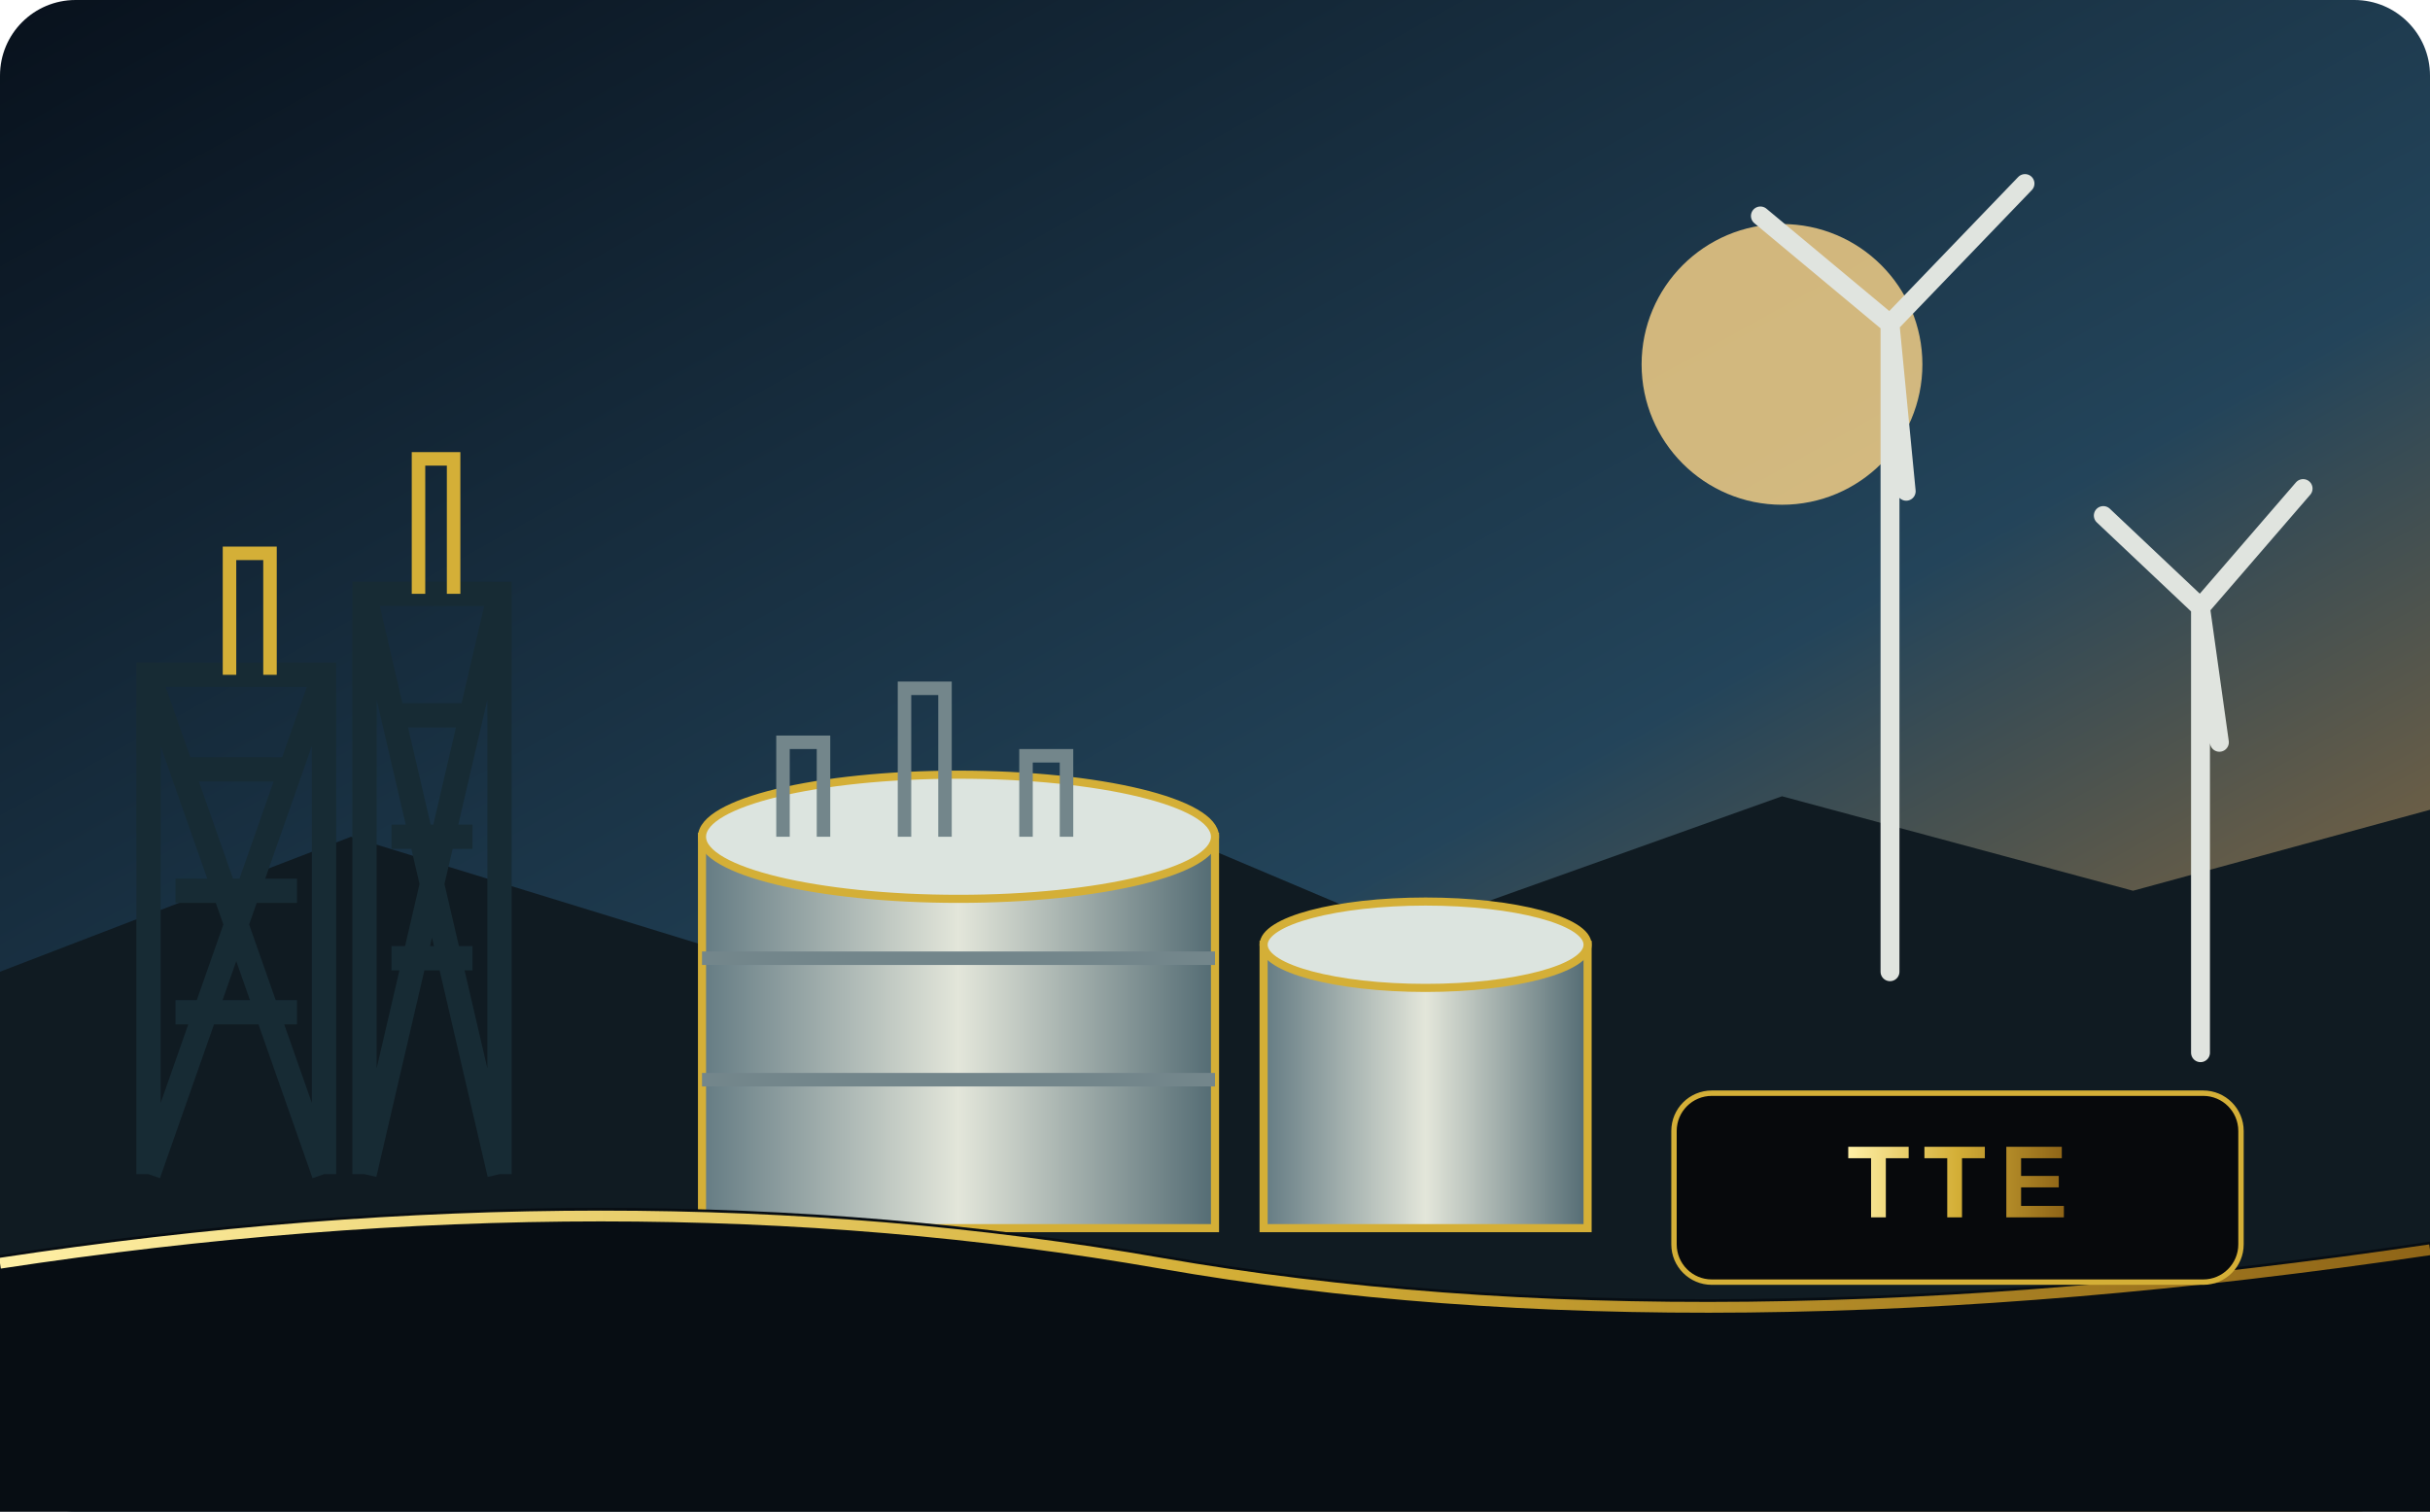
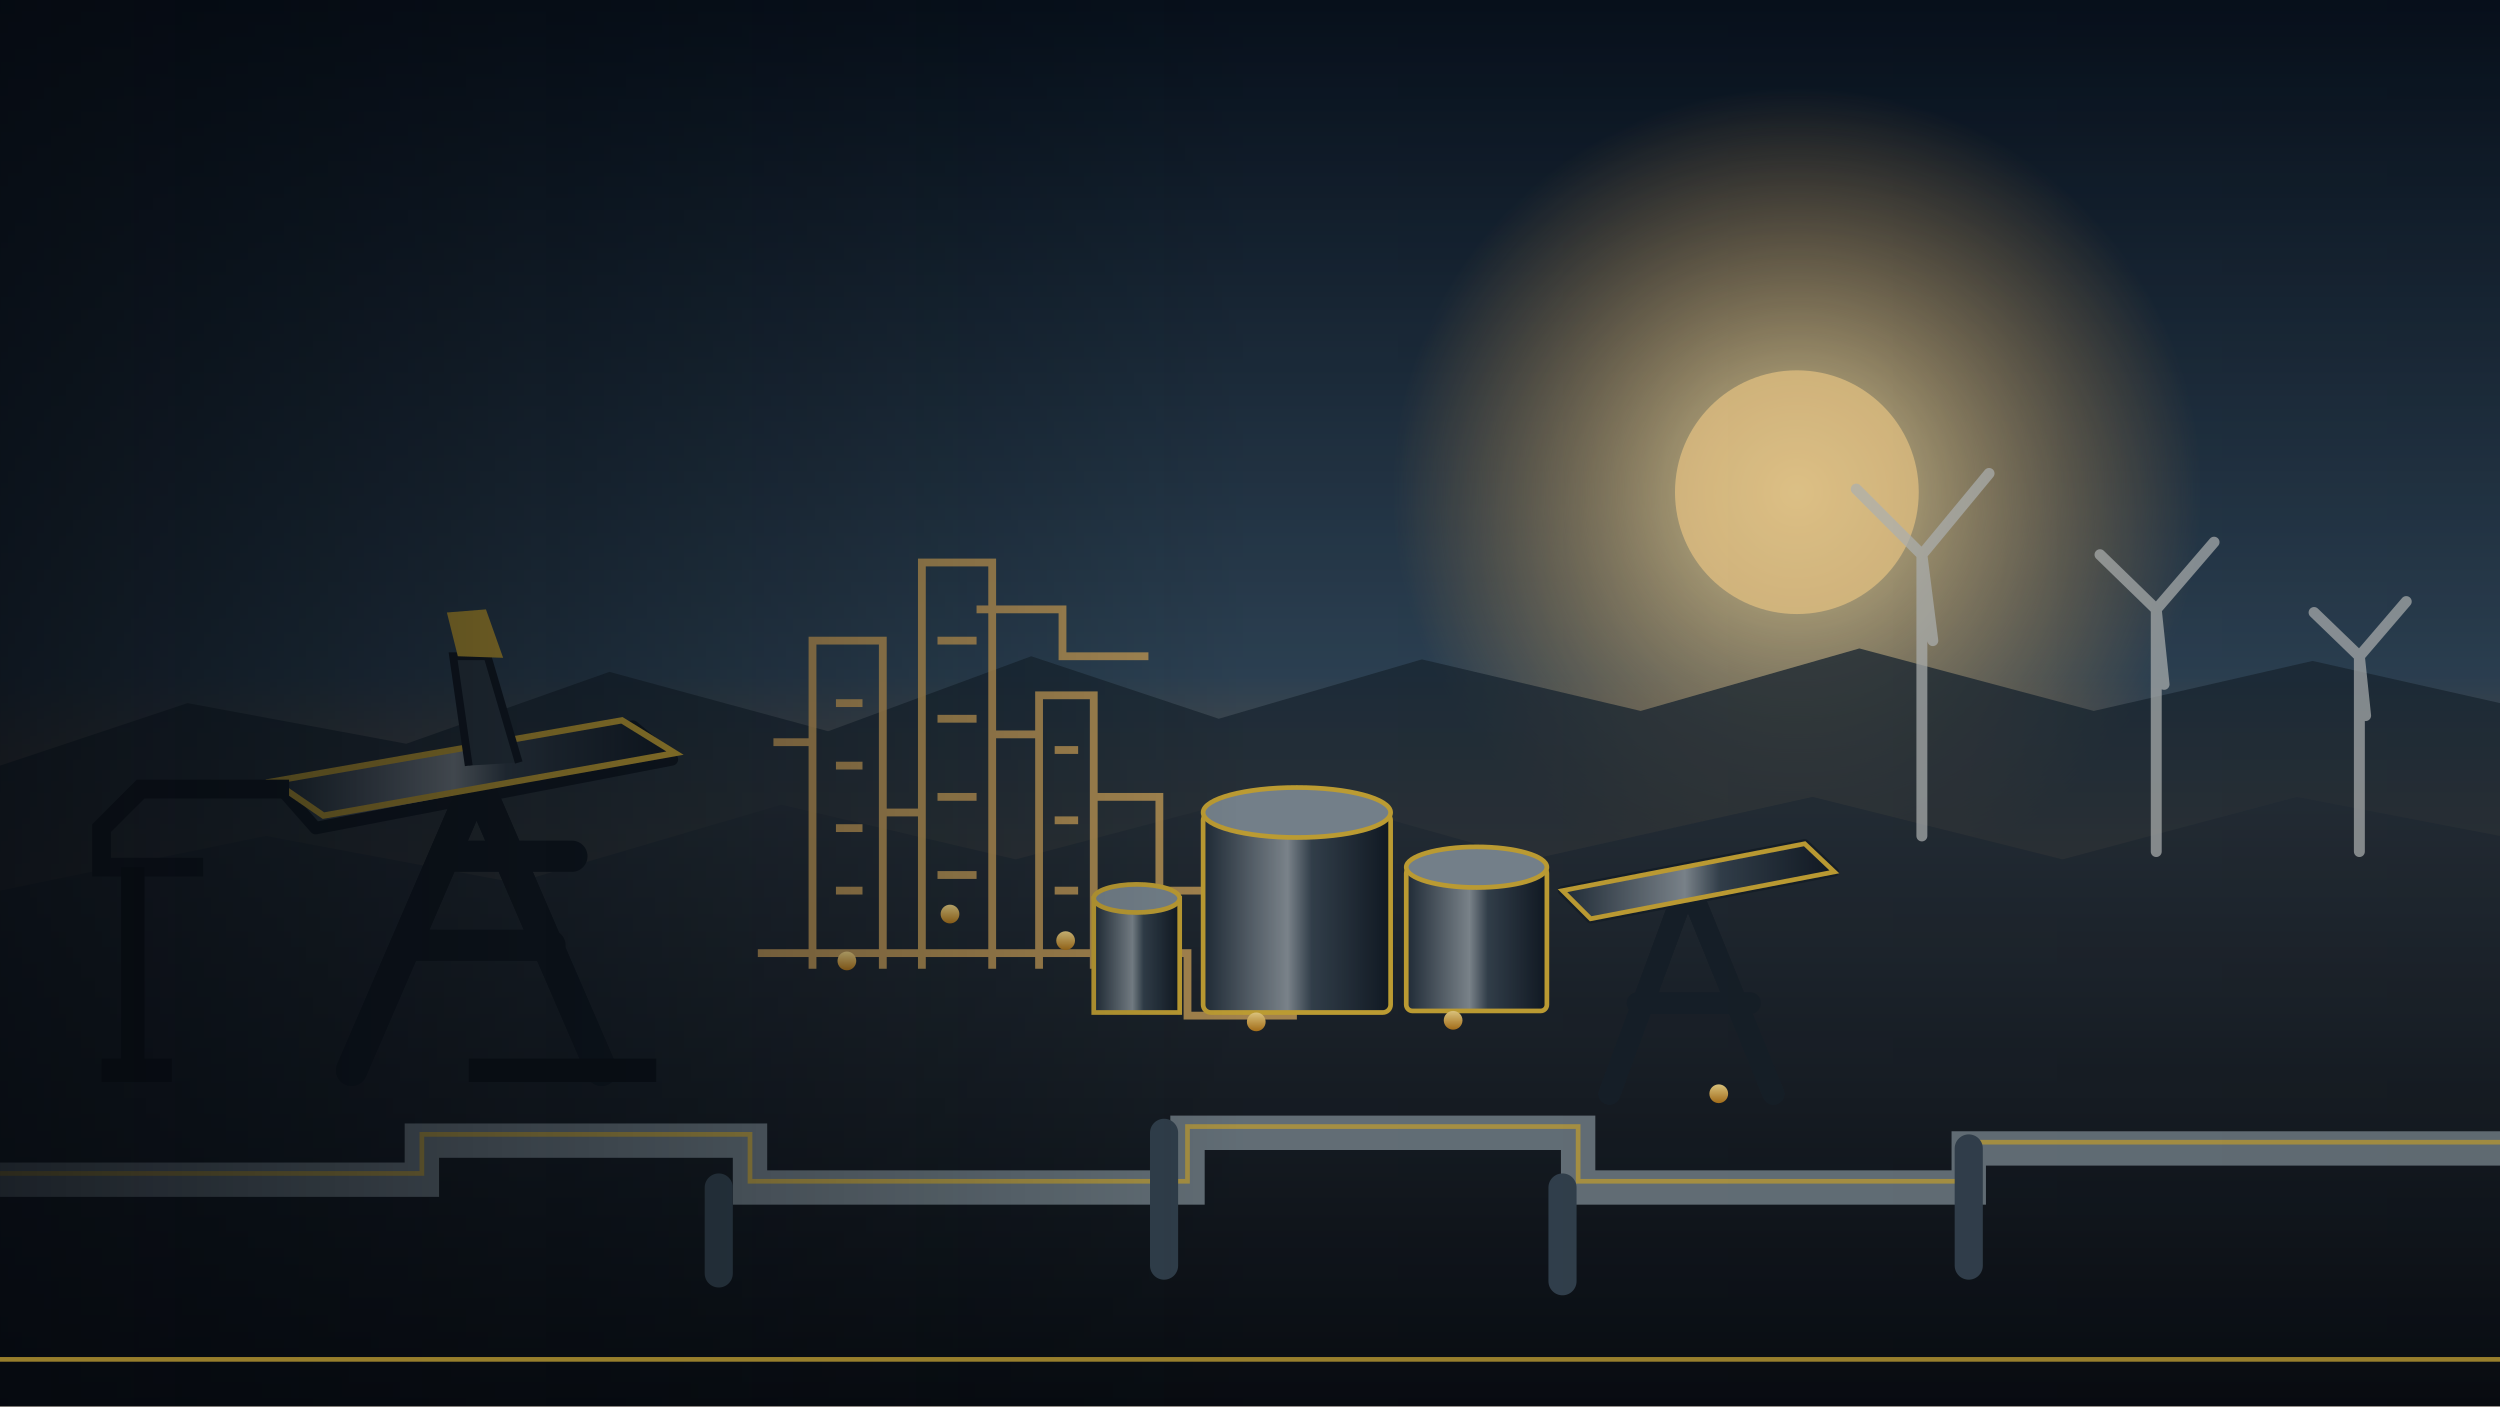
- <svg xmlns="http://www.w3.org/2000/svg" viewBox="0 0 900 560">
+ <svg xmlns="http://www.w3.org/2000/svg" viewBox="0 0 1600 900" role="img" aria-labelledby="title desc">
  <defs>
-     <linearGradient id="s" x2="0.9" y2="1">
-       <stop stop-color="#08111c" />
-       <stop offset=".6" stop-color="#23445a" />
-       <stop offset="1" stop-color="#b77a31" />
+     <linearGradient id="sky" x1="0" y1="0" x2="0" y2="1">
+       <stop stop-color="#07111d" />
+       <stop offset=".48" stop-color="#30475a" />
+       <stop offset=".78" stop-color="#c47b39" />
+       <stop offset="1" stop-color="#f3bc6c" />
    </linearGradient>
-     <linearGradient id="m">
-       <stop stop-color="#647b83" />
-       <stop offset=".5" stop-color="#e3e6da" />
-       <stop offset="1" stop-color="#536b73" />
+     <linearGradient id="ground" x1="0" y1="0" x2="0" y2="1">
+       <stop stop-color="#27313a" />
+       <stop offset="1" stop-color="#080c11" />
    </linearGradient>
-     <linearGradient id="g">
-       <stop stop-color="#fff0a6" />
-       <stop offset=".5" stop-color="#d4af37" />
-       <stop offset="1" stop-color="#8e6417" />
+     <linearGradient id="steel" x1="0" y1="0" x2="1" y2="0">
+       <stop stop-color="#222f3b" />
+       <stop offset=".45" stop-color="#89939a" />
+       <stop offset=".58" stop-color="#374551" />
+       <stop offset="1" stop-color="#111a24" />
+     </linearGradient>
+     <linearGradient id="gold" x1="0" y1="0" x2="0" y2="1">
+       <stop stop-color="#f7dc8b" />
+       <stop offset="1" stop-color="#b87b1b" />
+     </linearGradient>
+     <radialGradient id="sun">
+       <stop stop-color="#fff0b3" stop-opacity=".95" />
+       <stop offset="1" stop-color="#f0a94f" stop-opacity="0" />
+     </radialGradient>
+     <linearGradient id="shade" x1="0" y1="0" x2="1" y2="0">
+       <stop stop-color="#05090f" stop-opacity=".8" />
+       <stop offset=".5" stop-color="#05090f" stop-opacity=".12" />
+       <stop offset="1" stop-color="#05090f" stop-opacity=".15" />
    </linearGradient>
  </defs>
-   <rect width="900" height="560" rx="28" fill="url(#s)" />
-   <circle cx="660" cy="135" r="52" fill="#ffd78a" opacity=".8" />
-   <path d="M0 360 130 310 260 350 390 290 520 345 660 295 790 330 900 300V560H0Z" fill="#101b22" />
-   <g stroke="#e0e4df" stroke-width="7" fill="none" stroke-linecap="round">
-     <path d="M700 360V120M700 120l-48-40M700 120l50-52M700 120l6 62M815 390V225M815 225l-36-34M815 225l38-44M815 225l7 50" />
+   <rect width="1600" height="900" fill="url(#sky)" />
+   <circle cx="1150" cy="315" r="260" fill="url(#sun)" />
+   <circle cx="1150" cy="315" r="78" fill="#ffd991" opacity=".78" />
+   <path d="M0 490 120 450 260 476 390 430 530 468 660 420 780 460 910 422 1050 455 1190 415 1340 455 1480 423 1600 450V900H0Z" fill="#1a2934" opacity=".76" />
+   <path d="M0 570 170 535 330 565 500 515 650 550 820 505 980 550 1160 510 1320 550 1470 510 1600 535V900H0Z" fill="url(#ground)" />
+   <g stroke="#c5c9c8" stroke-width="7" stroke-linecap="round" opacity=".72" fill="none">
+     <path d="M1230 535V355m0 0-42-42m42 42 43-52m-43 52 7 55" />
+     <path d="M1380 545V390m0 0-36-35m36 35 37-43m-37 43 5 48" />
+     <path d="M1510 545V420m0 0-29-28m29 28 30-35m-30 35 4 38" />
  </g>
-   <g stroke="#172b34" stroke-width="9" fill="none">
-     <path d="M55 435V250H120V435M65 285H110M65 330H110M65 375H110M55 250 120 435M120 250 55 435" />
-     <path d="M135 435V220H185V435M145 265H175M145 310H175M145 355H175M135 220 185 435M185 220 135 435" />
+   <g stroke="#d2a75d" stroke-width="5" fill="none" opacity=".85">
+     <path d="M520 620V410H565V620M535 450H552M535 490H552M535 530H552M535 570H552" />
+     <path d="M590 620V360H635V620M600 410H625M600 460H625M600 510H625M600 560H625" />
+     <path d="M665 620V445H700V620M675 480H690M675 525H690M675 570H690" />
+     <path d="M495 475H520M565 520H590M635 470H665M700 510H742V570H800" />
+     <path d="M485 610H760V650H830M625 390H680V420H735" />
  </g>
-   <g stroke="#d4af37" stroke-width="5" fill="none">
-     <path d="M85 250V205H100V250M155 220V170H168V220" />
+   <g fill="url(#steel)" stroke="#d4af37" stroke-width="3">
+     <rect x="770" y="520" width="120" height="128" rx="5" />
+     <ellipse cx="830" cy="520" rx="60" ry="16" fill="#82909a" />
+     <rect x="900" y="555" width="90" height="92" rx="4" />
+     <ellipse cx="945" cy="555" rx="45" ry="13" fill="#82909a" />
+     <rect x="700" y="575" width="55" height="73" />
+     <ellipse cx="727.5" cy="575" rx="27.5" ry="9" fill="#82909a" />
  </g>
-   <rect x="260" y="310" width="190" height="145" fill="url(#m)" stroke="#d4af37" stroke-width="3" />
-   <ellipse cx="355" cy="310" rx="95" ry="23" fill="#dce4df" stroke="#d4af37" stroke-width="3" />
-   <path d="M260 355H450M260 400H450M290 310V275H305V310M335 310V255H350V310M380 310V280H395V310" stroke="#73868b" stroke-width="5" fill="none" />
-   <rect x="468" y="350" width="120" height="105" fill="url(#m)" stroke="#d4af37" stroke-width="3" />
-   <ellipse cx="528" cy="350" rx="60" ry="16" fill="#dce4df" stroke="#d4af37" stroke-width="3" />
-   <path d="M0 465Q230 430 430 465T900 460V560H0Z" fill="#070d13" />
-   <path d="M0 468Q230 433 430 468T900 463" stroke="url(#g)" stroke-width="4" fill="none" />
-   <rect x="620" y="405" width="210" height="70" rx="14" fill="#07090c" stroke="#d4af37" stroke-width="2" />
-   <text x="725" y="451" text-anchor="middle" font-family="Arial" font-size="38" font-weight="900" letter-spacing="5" fill="url(#g)">TTE</text>
+   <g stroke="#101820" stroke-width="20" stroke-linejoin="round" stroke-linecap="round" fill="none">
+     <path d="M225 685 305 500 385 685M260 605H352M285 548H366" />
+     <path d="M180 505 405 465 430 486 202 530Z" fill="url(#steel)" stroke="#111922" stroke-width="8" />
+     <path d="M305 500 385 685M305 500 225 685" />
+   </g>
+   <path d="M175 500 398 461 432 482 207 522Z" fill="url(#steel)" stroke="#d4af37" stroke-width="4" />
+   <path d="M300 490 290 420 312 420 332 488" fill="#303e49" stroke="#111923" stroke-width="5" />
+   <path d="M293 420 286 392 311 390 322 421Z" fill="#d4af37" />
+   <path d="M185 505 90 505 65 530 65 555 130 555" stroke="#111820" stroke-width="12" fill="none" />
+   <path d="M85 555V685M65 685H110M300 685H420" stroke="#0b1117" stroke-width="15" fill="none" />
+   <g stroke="#17212a" stroke-width="14" stroke-linejoin="round" stroke-linecap="round" fill="none">
+     <path d="M1030 700 1080 565 1135 700M1048 642H1120" />
+     <path d="M1000 570 1155 540 1174 558 1018 588Z" fill="url(#steel)" stroke-width="6" />
+     <path d="M1080 565 1135 700M1080 565 1030 700" />
+   </g>
+   <path d="M1000 570 1155 540 1174 558 1018 588Z" fill="url(#steel)" stroke="#d4af37" stroke-width="3" />
+   <g fill="none" stroke-linecap="round">
+     <path d="M0 755H270V730H480V760H760V725H1010V760H1260V735H1600" stroke="#6e7b83" stroke-width="22" />
+     <path d="M0 751H270V726H480V756H760V721H1010V756H1260V731H1600" stroke="#d4af37" stroke-width="3" opacity=".75" />
+     <path d="M460 760V815M745 725V810M1000 760V820M1260 735V810" stroke="#364653" stroke-width="18" />
+   </g>
+   <g fill="url(#gold)">
+     <circle cx="542" cy="615" r="6" />
+     <circle cx="608" cy="585" r="6" />
+     <circle cx="682" cy="602" r="6" />
+     <circle cx="804" cy="654" r="6" />
+     <circle cx="930" cy="653" r="6" />
+     <circle cx="1100" cy="700" r="6" />
+   </g>
+   <rect width="1600" height="900" fill="url(#shade)" />
+   <path d="M0 870H1600" stroke="#d4af37" stroke-width="3" opacity=".7" />
</svg>
